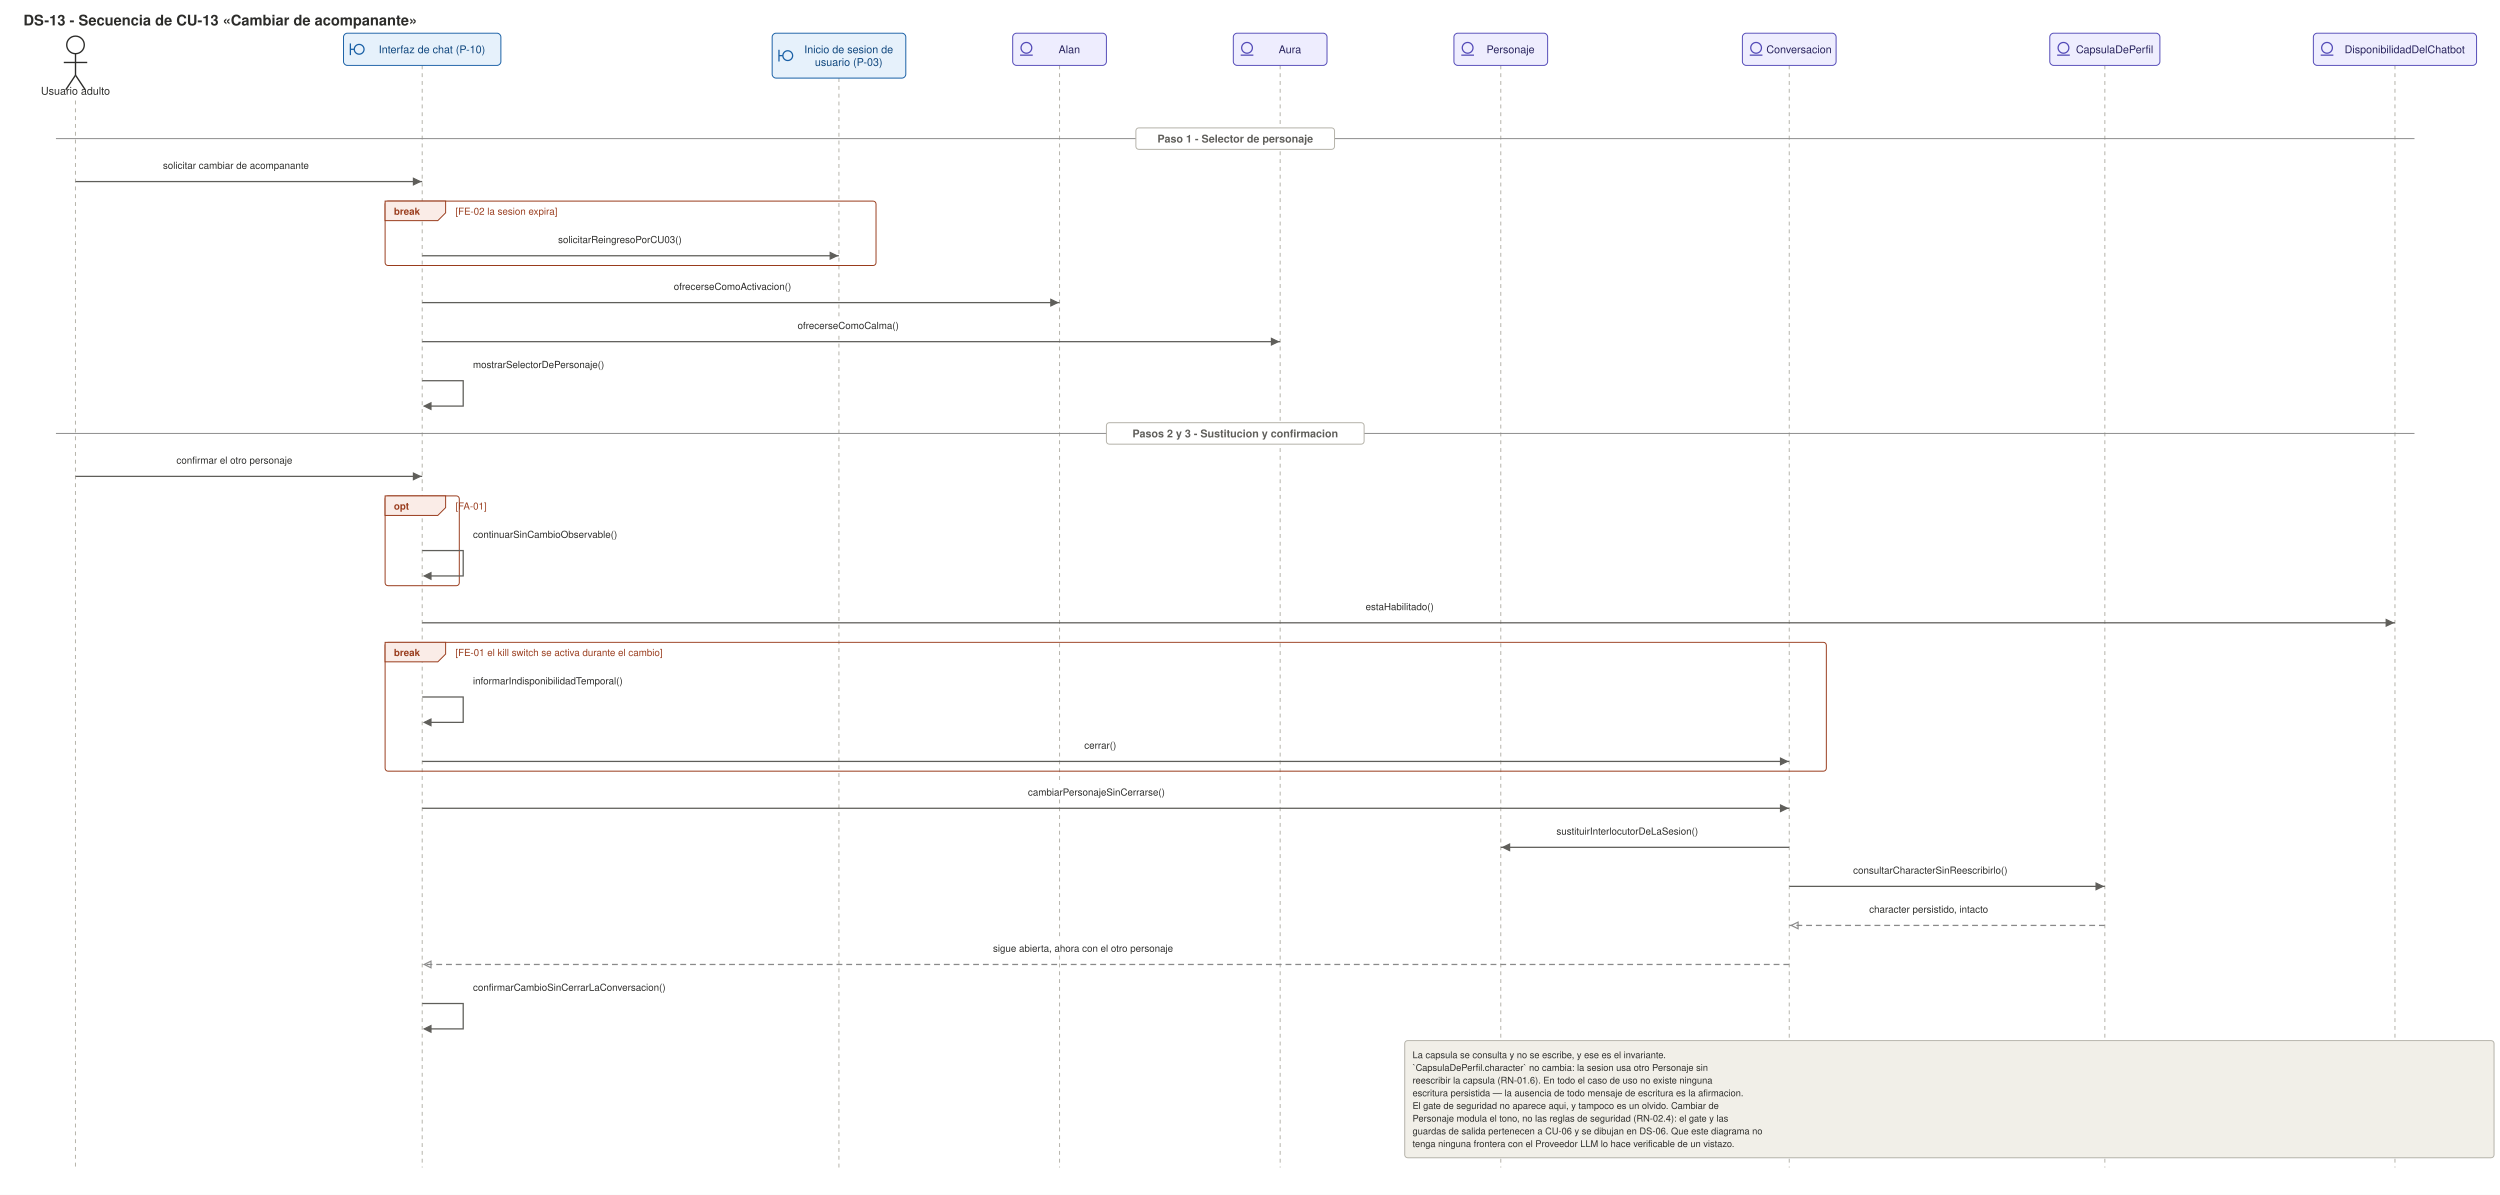
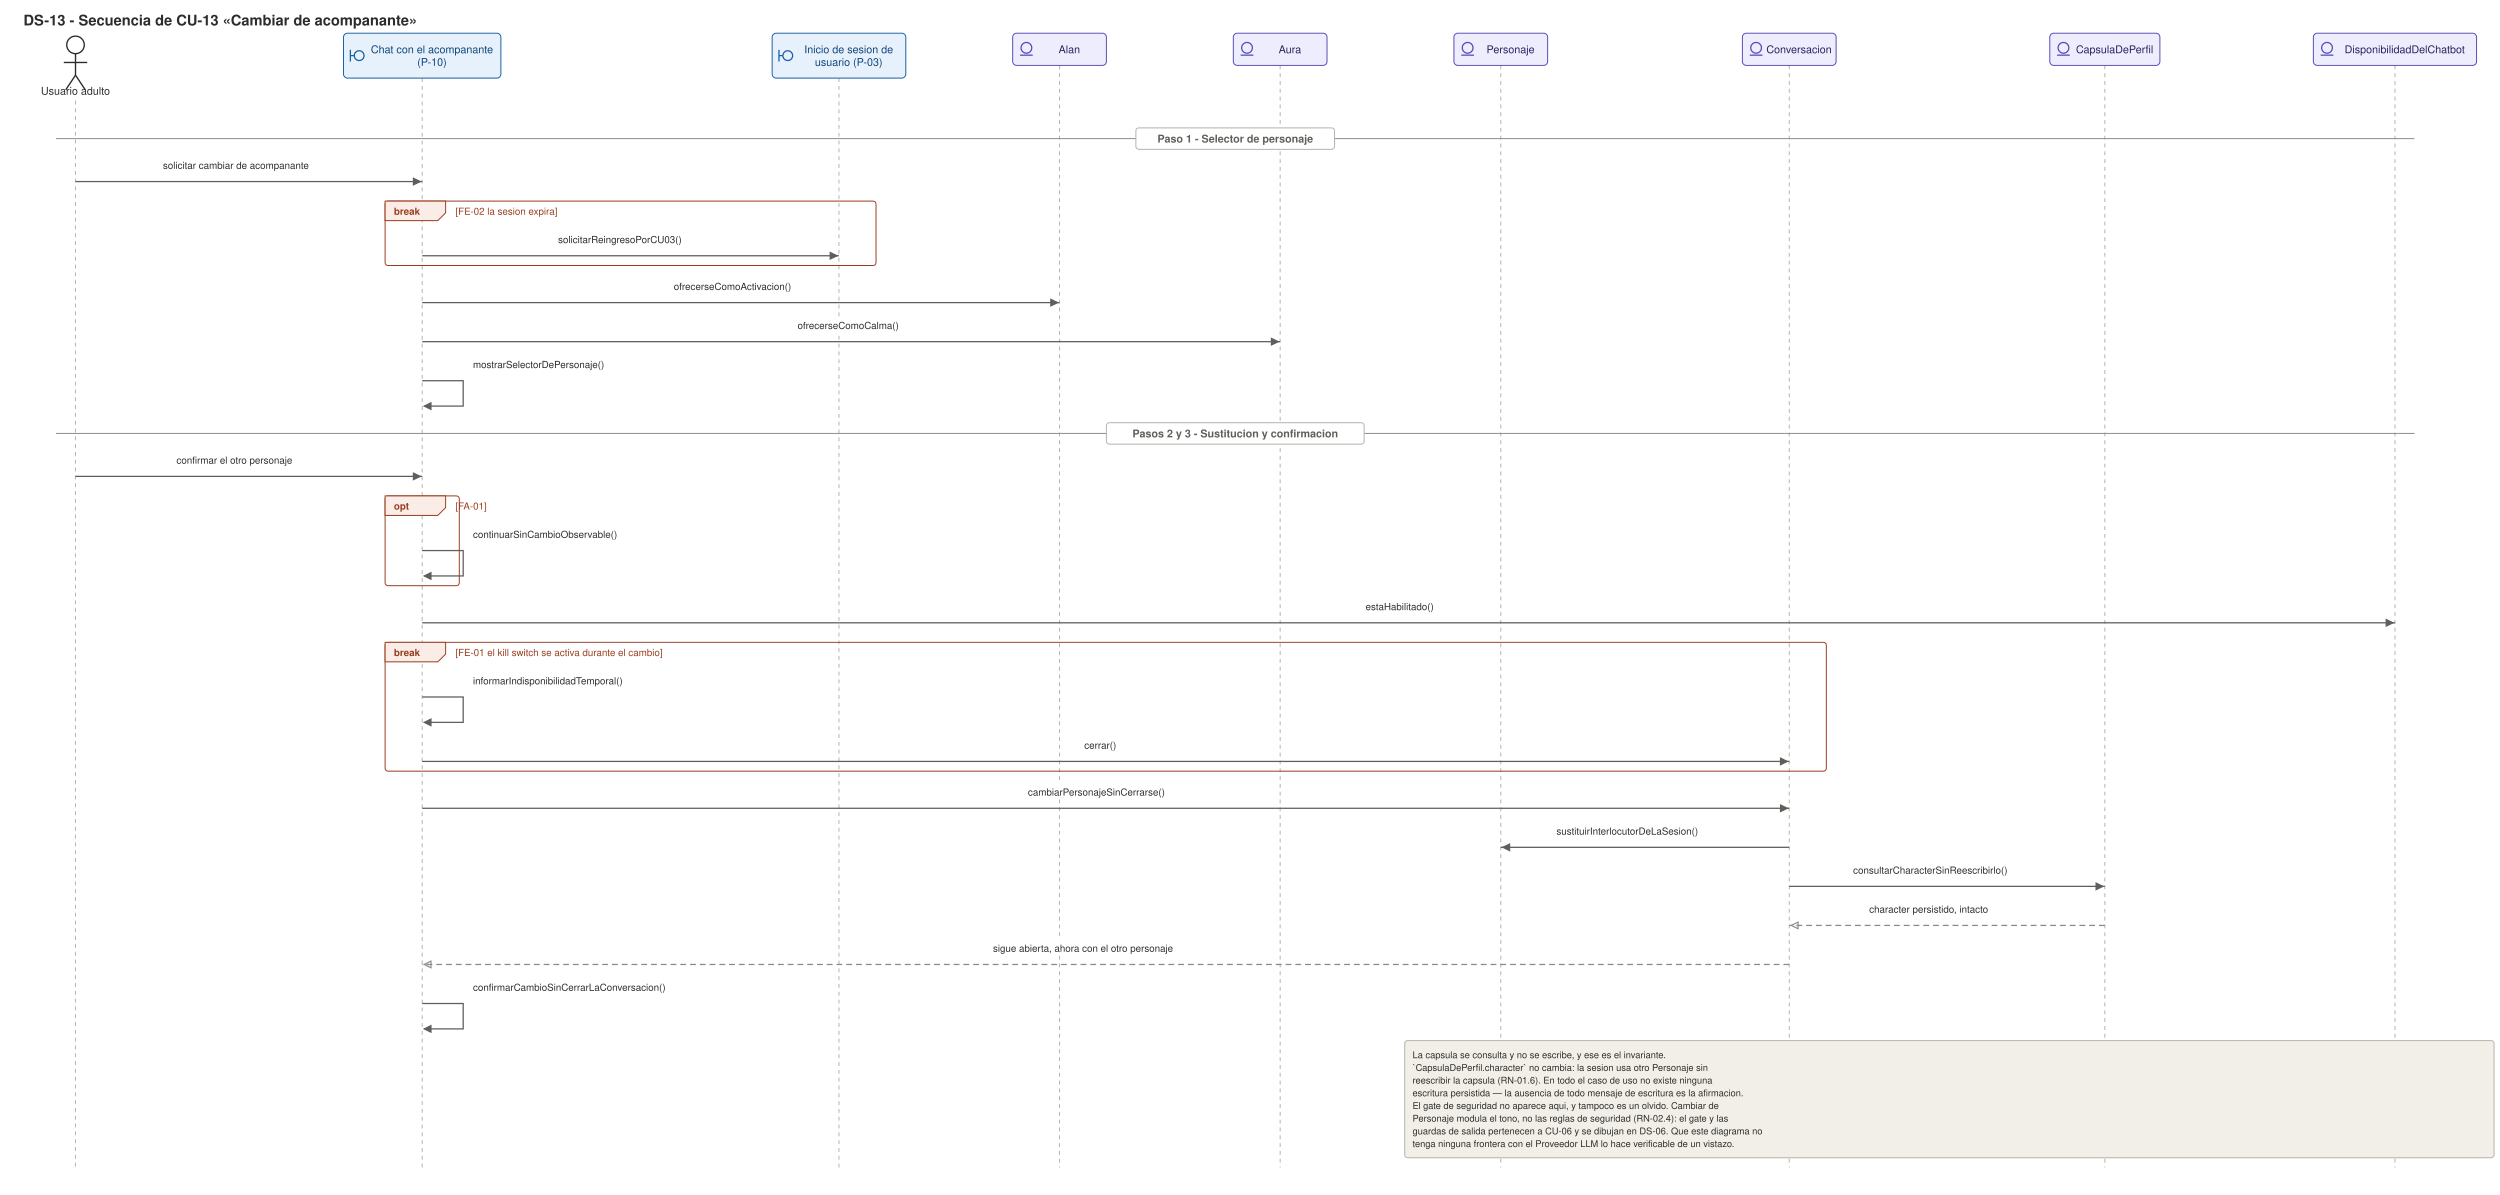
<svg xmlns="http://www.w3.org/2000/svg" viewBox="0 0 2561 1224" width="2561" height="1224" role="img" aria-labelledby="t d" font-family="Segoe UI, Helvetica, Arial, sans-serif">
  <rect x="0" y="0" width="2561" height="1224" fill="#FFFFFF" />
  <text x="24" y="26" font-size="15" font-weight="600" fill="#2C2C2A">DS-13 - Secuencia de CU-13 «Cambiar de acompanante»</text>
  <line x1="77.3" y1="103.0" x2="77.3" y2="1196.0" stroke="#B4B2A9" stroke-width="1" stroke-dasharray="4 4" />
-   <line x1="432.5" y1="67.0" x2="432.5" y2="1196.0" stroke="#B4B2A9" stroke-width="1" stroke-dasharray="4 4" />
+   <line x1="432.5" y1="80.0" x2="432.5" y2="1196.0" stroke="#B4B2A9" stroke-width="1" stroke-dasharray="4 4" />
  <line x1="859.4" y1="80.0" x2="859.4" y2="1196.0" stroke="#B4B2A9" stroke-width="1" stroke-dasharray="4 4" />
  <line x1="1085.4" y1="67.0" x2="1085.4" y2="1196.0" stroke="#B4B2A9" stroke-width="1" stroke-dasharray="4 4" />
  <line x1="1311.4" y1="67.0" x2="1311.4" y2="1196.0" stroke="#B4B2A9" stroke-width="1" stroke-dasharray="4 4" />
  <line x1="1537.4" y1="67.0" x2="1537.4" y2="1196.0" stroke="#B4B2A9" stroke-width="1" stroke-dasharray="4 4" />
  <line x1="1832.9" y1="67.0" x2="1832.9" y2="1196.0" stroke="#B4B2A9" stroke-width="1" stroke-dasharray="4 4" />
  <line x1="2156.2" y1="67.0" x2="2156.2" y2="1196.0" stroke="#B4B2A9" stroke-width="1" stroke-dasharray="4 4" />
  <line x1="2453.4" y1="67.0" x2="2453.4" y2="1196.0" stroke="#B4B2A9" stroke-width="1" stroke-dasharray="4 4" />
  <rect x="394.5" y="206.0" width="502.9" height="66.0" fill="none" stroke="#993C1D" stroke-width="1" rx="3" />
  <polygon points="394.5,206 456.5,206 456.5,218 448.5,226 394.5,226" fill="#FAECE7" stroke="#993C1D" stroke-width="1" />
  <text x="403.5" y="220" font-size="10" font-weight="600" fill="#993C1D">break</text>
  <text x="466.5" y="220" font-size="10" fill="#993C1D">[FE-02 la sesion expira]</text>
  <rect x="394.5" y="508.0" width="76.0" height="92.0" fill="none" stroke="#993C1D" stroke-width="1" rx="3" />
  <polygon points="394.5,508 456.5,508 456.5,520 448.5,528 394.5,528" fill="#FAECE7" stroke="#993C1D" stroke-width="1" />
  <text x="403.5" y="522" font-size="10" font-weight="600" fill="#993C1D">opt</text>
  <text x="466.5" y="522" font-size="10" fill="#993C1D">[FA-01]</text>
  <rect x="394.5" y="658.0" width="1476.4" height="132.0" fill="none" stroke="#993C1D" stroke-width="1" rx="3" />
  <polygon points="394.5,658 456.5,658 456.5,670 448.5,678 394.5,678" fill="#FAECE7" stroke="#993C1D" stroke-width="1" />
  <text x="403.5" y="672" font-size="10" font-weight="600" fill="#993C1D">break</text>
  <text x="466.5" y="672" font-size="10" fill="#993C1D">[FE-01 el kill switch se activa durante el cambio]</text>
  <line x1="57.3" y1="142.0" x2="2473.4" y2="142.0" stroke="#8a8a8a" stroke-width="1" />
  <rect x="1163.6" y="131.0" width="203.5" height="22" rx="3" fill="#FFFFFF" stroke="#B4B2A9" stroke-width="1" />
  <text x="1265.4" y="146.0" font-size="11" font-weight="600" text-anchor="middle" fill="#5F5E5A">Paso 1 - Selector de personaje</text>
  <line x1="57.3" y1="444.0" x2="2473.4" y2="444.0" stroke="#8a8a8a" stroke-width="1" />
  <rect x="1133.4" y="433.0" width="264.0" height="22" rx="3" fill="#FFFFFF" stroke="#B4B2A9" stroke-width="1" />
  <text x="1265.4" y="448.0" font-size="11" font-weight="600" text-anchor="middle" fill="#5F5E5A">Pasos 2 y 3 - Sustitucion y confirmacion</text>
  <line x1="77.3" y1="186.0" x2="432.5" y2="186.0" stroke="#5F5E5A" stroke-width="1.3" />
  <polygon points="430.5,186 423.5,182.6 423.5,189.4" fill="#5F5E5A" stroke="#5F5E5A" stroke-width="1.2" />
  <rect x="162.9" y="161.0" width="184.0" height="15.0" fill="#FFFFFF" />
  <text x="166.9" y="173.0" font-size="10" fill="#2C2C2A">solicitar cambiar de acompanante</text>
  <line x1="432.5" y1="262.0" x2="859.4" y2="262.0" stroke="#5F5E5A" stroke-width="1.3" />
  <polygon points="857.45,262 850.45,258.6 850.45,265.4" fill="#5F5E5A" stroke="#5F5E5A" stroke-width="1.2" />
  <rect x="567.7" y="237.0" width="156.5" height="15.0" fill="#FFFFFF" />
  <text x="571.7" y="249.0" font-size="10" fill="#2C2C2A">solicitarReingresoPorCU03()</text>
  <line x1="432.5" y1="310.0" x2="1085.4" y2="310.0" stroke="#5F5E5A" stroke-width="1.3" />
  <polygon points="1083.45,310 1076.45,306.6 1076.45,313.4" fill="#5F5E5A" stroke="#5F5E5A" stroke-width="1.2" />
  <rect x="686.2" y="285.0" width="145.5" height="15.0" fill="#FFFFFF" />
  <text x="690.2" y="297.0" font-size="10" fill="#2C2C2A">ofrecerseComoActivacion()</text>
  <line x1="432.5" y1="350.0" x2="1311.4" y2="350.0" stroke="#5F5E5A" stroke-width="1.3" />
  <polygon points="1309.45,350 1302.45,346.6 1302.45,353.4" fill="#5F5E5A" stroke="#5F5E5A" stroke-width="1.2" />
  <rect x="813.0" y="325.0" width="118.0" height="15.0" fill="#FFFFFF" />
  <text x="817.0" y="337.0" font-size="10" fill="#2C2C2A">ofrecerseComoCalma()</text>
  <polyline points="432.5,390.0 474.5,390.0 474.5,416.0 441.5,416.0" fill="none" stroke="#5F5E5A" stroke-width="1.3" />
  <polygon points="434.5,416 441.5,412.6 441.5,419.4" fill="#5F5E5A" stroke="#5F5E5A" stroke-width="1.2" />
  <rect x="480.5" y="365.0" width="162.0" height="15.0" fill="#FFFFFF" />
  <text x="484.5" y="377.0" font-size="10" fill="#2C2C2A">mostrarSelectorDePersonaje()</text>
  <line x1="77.3" y1="488.0" x2="432.5" y2="488.0" stroke="#5F5E5A" stroke-width="1.3" />
  <polygon points="430.5,488 423.5,484.6 423.5,491.4" fill="#5F5E5A" stroke="#5F5E5A" stroke-width="1.2" />
  <rect x="176.7" y="463.0" width="156.5" height="15.0" fill="#FFFFFF" />
  <text x="180.7" y="475.0" font-size="10" fill="#2C2C2A">confirmar el otro personaje</text>
  <polyline points="432.5,564.0 474.5,564.0 474.5,590.0 441.5,590.0" fill="none" stroke="#5F5E5A" stroke-width="1.3" />
  <polygon points="434.5,590 441.5,586.6 441.5,593.4" fill="#5F5E5A" stroke="#5F5E5A" stroke-width="1.2" />
  <rect x="480.5" y="539.0" width="173.0" height="15.0" fill="#FFFFFF" />
  <text x="484.5" y="551.0" font-size="10" fill="#2C2C2A">continuarSinCambioObservable()</text>
  <line x1="432.5" y1="638.0" x2="2453.4" y2="638.0" stroke="#5F5E5A" stroke-width="1.3" />
  <polygon points="2451.4,638 2444.4,634.6 2444.4,641.4" fill="#5F5E5A" stroke="#5F5E5A" stroke-width="1.2" />
  <rect x="1394.9" y="613.0" width="96.0" height="15.0" fill="#FFFFFF" />
  <text x="1398.9" y="625.0" font-size="10" fill="#2C2C2A">estaHabilitado()</text>
  <polyline points="432.5,714.0 474.5,714.0 474.5,740.0 441.5,740.0" fill="none" stroke="#5F5E5A" stroke-width="1.3" />
  <polygon points="434.5,740 441.5,736.6 441.5,743.4" fill="#5F5E5A" stroke="#5F5E5A" stroke-width="1.2" />
  <rect x="480.5" y="689.0" width="195.0" height="15.0" fill="#FFFFFF" />
  <text x="484.5" y="701.0" font-size="10" fill="#2C2C2A">informarIndisponibilidadTemporal()</text>
  <line x1="432.5" y1="780.0" x2="1832.9" y2="780.0" stroke="#5F5E5A" stroke-width="1.3" />
  <polygon points="1830.95,780 1823.95,776.6 1823.95,783.4" fill="#5F5E5A" stroke="#5F5E5A" stroke-width="1.2" />
  <rect x="1106.7" y="755.0" width="52.0" height="15.0" fill="#FFFFFF" />
  <text x="1110.7" y="767.0" font-size="10" fill="#2C2C2A">cerrar()</text>
  <line x1="432.5" y1="828.0" x2="1832.9" y2="828.0" stroke="#5F5E5A" stroke-width="1.3" />
  <polygon points="1830.95,828 1823.95,824.6 1823.95,831.4" fill="#5F5E5A" stroke="#5F5E5A" stroke-width="1.2" />
  <rect x="1049.0" y="803.0" width="167.5" height="15.0" fill="#FFFFFF" />
  <text x="1053.0" y="815.0" font-size="10" fill="#2C2C2A">cambiarPersonajeSinCerrarse()</text>
  <line x1="1832.9" y1="868.0" x2="1537.4" y2="868.0" stroke="#5F5E5A" stroke-width="1.3" />
  <polygon points="1539.45,868 1546.45,864.6 1546.45,871.4" fill="#5F5E5A" stroke="#5F5E5A" stroke-width="1.2" />
  <rect x="1590.4" y="843.0" width="189.5" height="15.0" fill="#FFFFFF" />
  <text x="1594.4" y="855.0" font-size="10" fill="#2C2C2A">sustituirInterlocutorDeLaSesion()</text>
  <line x1="1832.9" y1="908.0" x2="2156.2" y2="908.0" stroke="#5F5E5A" stroke-width="1.3" />
  <polygon points="2154.2,908 2147.2,904.6 2147.2,911.4" fill="#5F5E5A" stroke="#5F5E5A" stroke-width="1.2" />
  <rect x="1894.3" y="883.0" width="200.5" height="15.0" fill="#FFFFFF" />
  <text x="1898.3" y="895.0" font-size="10" fill="#2C2C2A">consultarCharacterSinReescribirlo()</text>
  <line x1="2156.2" y1="948.0" x2="1832.9" y2="948.0" stroke="#8a8a8a" stroke-width="1.3" stroke-dasharray="6 4" />
  <polygon points="1834.95,948 1841.95,944.6 1841.95,951.4" fill="none" stroke="#8a8a8a" stroke-width="1.2" />
  <rect x="1910.8" y="923.0" width="167.5" height="15.0" fill="#FFFFFF" />
  <text x="1914.8" y="935.0" font-size="10" fill="#2C2C2A">character persistido, intacto</text>
  <line x1="1832.9" y1="988.0" x2="432.5" y2="988.0" stroke="#8a8a8a" stroke-width="1.3" stroke-dasharray="6 4" />
  <polygon points="434.5,988 441.5,984.6 441.5,991.4" fill="none" stroke="#8a8a8a" stroke-width="1.2" />
  <rect x="1013.2" y="963.0" width="239.0" height="15.0" fill="#FFFFFF" />
  <text x="1017.2" y="975.0" font-size="10" fill="#2C2C2A">sigue abierta, ahora con el otro personaje</text>
  <polyline points="432.5,1028.0 474.5,1028.0 474.5,1054.0 441.5,1054.0" fill="none" stroke="#5F5E5A" stroke-width="1.3" />
  <polygon points="434.5,1054 441.5,1050.6 441.5,1057.4" fill="#5F5E5A" stroke="#5F5E5A" stroke-width="1.2" />
  <rect x="480.5" y="1003.0" width="228.0" height="15.0" fill="#FFFFFF" />
  <text x="484.5" y="1015.0" font-size="10" fill="#2C2C2A">confirmarCambioSinCerrarLaConversacion()</text>
  <rect x="1439.0" y="1066.0" width="1115.9" height="120.0" fill="#F1EFE8" stroke="#B4B2A9" stroke-width="1" rx="3" />
  <text x="1447.0" y="1084.0" font-size="9.5" fill="#2C2C2A">La capsula se consulta y no se escribe, y ese es el invariante.</text>
  <text x="1447.0" y="1097.0" font-size="9.5" fill="#2C2C2A">`CapsulaDePerfil.character` no cambia: la sesion usa otro Personaje sin</text>
  <text x="1447.0" y="1110.0" font-size="9.5" fill="#2C2C2A">reescribir la capsula (RN-01.6). En todo el caso de uso no existe ninguna</text>
  <text x="1447.0" y="1123.0" font-size="9.5" fill="#2C2C2A">escritura persistida — la ausencia de todo mensaje de escritura es la afirmacion.</text>
  <text x="1447.0" y="1136.0" font-size="9.5" fill="#2C2C2A">El gate de seguridad no aparece aqui, y tampoco es un olvido. Cambiar de</text>
  <text x="1447.0" y="1149.0" font-size="9.5" fill="#2C2C2A">Personaje modula el tono, no las reglas de seguridad (RN-02.4): el gate y las</text>
  <text x="1447.0" y="1162.0" font-size="9.5" fill="#2C2C2A">guardas de salida pertenecen a CU-06 y se dibujan en DS-06. Que este diagrama no</text>
  <text x="1447.0" y="1175.0" font-size="9.5" fill="#2C2C2A">tenga ninguna frontera con el Proveedor LLM lo hace verificable de un vistazo.</text>
  <g fill="none" stroke="#2C2C2A" stroke-width="1.4">
    <circle cx="77.35" cy="46" r="9" />
    <line x1="77.35" y1="55" x2="77.35" y2="77" />
    <line x1="65.35" y1="64" x2="89.35" y2="64" />
    <line x1="77.35" y1="77" x2="67.35" y2="92" />
    <line x1="77.35" y1="77" x2="87.35" y2="92" />
  </g>
  <text x="77.3" y="97.0" font-size="11" text-anchor="middle" fill="#2C2C2A">Usuario adulto</text>
-   <rect x="351.9" y="34.0" width="161.2" height="33.0" rx="4" fill="#E6F1FB" stroke="#185FA5" stroke-width="1" />
+   <rect x="351.9" y="34.0" width="161.2" height="46.0" rx="4" fill="#E6F1FB" stroke="#185FA5" stroke-width="1" />
  <g fill="none" stroke="#185FA5" stroke-width="1.3">
-     <line x1="358.925" y1="44.5" x2="358.925" y2="56.5" />
-     <line x1="358.925" y1="50.5" x2="362.925" y2="50.5" />
-     <circle cx="367.925" cy="50.5" r="5" />
+     <line x1="358.925" y1="51.0" x2="358.925" y2="63.0" />
+     <line x1="358.925" y1="57.0" x2="362.925" y2="57.0" />
+     <circle cx="367.925" cy="57.0" r="5" />
  </g>
-   <text x="442.5" y="54.5" font-size="11" text-anchor="middle" fill="#0C447C">Interfaz de chat (P-10)</text>
+   <text x="442.5" y="54.5" font-size="11" text-anchor="middle" fill="#0C447C">Chat con el acompanante</text>
+   <text x="442.5" y="67.5" font-size="11" text-anchor="middle" fill="#0C447C">(P-10)</text>
  <rect x="791.0" y="34.0" width="136.9" height="46.0" rx="4" fill="#E6F1FB" stroke="#185FA5" stroke-width="1" />
  <g fill="none" stroke="#185FA5" stroke-width="1.3">
    <line x1="797.975" y1="51.0" x2="797.975" y2="63.0" />
    <line x1="797.975" y1="57.0" x2="801.975" y2="57.0" />
    <circle cx="806.975" cy="57.0" r="5" />
  </g>
  <text x="869.4" y="54.5" font-size="11" text-anchor="middle" fill="#0C447C">Inicio de sesion de</text>
  <text x="869.4" y="67.5" font-size="11" text-anchor="middle" fill="#0C447C">usuario (P-03)</text>
  <rect x="1037.4" y="34.0" width="96.0" height="33.0" rx="4" fill="#EEEDFE" stroke="#534AB7" stroke-width="1" />
  <g fill="none" stroke="#534AB7" stroke-width="1.3">
    <circle cx="1051.45" cy="49.0" r="5.5" />
    <line x1="1044.95" y1="56.5" x2="1057.95" y2="56.5" />
  </g>
  <text x="1095.4" y="54.5" font-size="11" text-anchor="middle" fill="#26215C">Alan</text>
  <rect x="1263.4" y="34.0" width="96.0" height="33.0" rx="4" fill="#EEEDFE" stroke="#534AB7" stroke-width="1" />
  <g fill="none" stroke="#534AB7" stroke-width="1.3">
    <circle cx="1277.45" cy="49.0" r="5.5" />
    <line x1="1270.95" y1="56.5" x2="1283.95" y2="56.5" />
  </g>
  <text x="1321.4" y="54.5" font-size="11" text-anchor="middle" fill="#26215C">Aura</text>
  <rect x="1489.4" y="34.0" width="96.0" height="33.0" rx="4" fill="#EEEDFE" stroke="#534AB7" stroke-width="1" />
  <g fill="none" stroke="#534AB7" stroke-width="1.3">
    <circle cx="1503.45" cy="49.0" r="5.5" />
    <line x1="1496.95" y1="56.5" x2="1509.95" y2="56.5" />
  </g>
  <text x="1547.4" y="54.5" font-size="11" text-anchor="middle" fill="#26215C">Personaje</text>
  <rect x="1784.9" y="34.0" width="96.0" height="33.0" rx="4" fill="#EEEDFE" stroke="#534AB7" stroke-width="1" />
  <g fill="none" stroke="#534AB7" stroke-width="1.3">
    <circle cx="1798.95" cy="49.0" r="5.5" />
    <line x1="1792.45" y1="56.5" x2="1805.45" y2="56.5" />
  </g>
  <text x="1842.9" y="54.5" font-size="11" text-anchor="middle" fill="#26215C">Conversacion</text>
  <rect x="2099.8" y="34.0" width="112.8" height="33.0" rx="4" fill="#EEEDFE" stroke="#534AB7" stroke-width="1" />
  <g fill="none" stroke="#534AB7" stroke-width="1.3">
    <circle cx="2113.825" cy="49.0" r="5.5" />
    <line x1="2107.325" y1="56.5" x2="2120.325" y2="56.5" />
  </g>
  <text x="2166.2" y="54.5" font-size="11" text-anchor="middle" fill="#26215C">CapsulaDePerfil</text>
  <rect x="2369.8" y="34.0" width="167.2" height="33.0" rx="4" fill="#EEEDFE" stroke="#534AB7" stroke-width="1" />
  <g fill="none" stroke="#534AB7" stroke-width="1.3">
    <circle cx="2383.8" cy="49.0" r="5.5" />
    <line x1="2377.3" y1="56.5" x2="2390.3" y2="56.5" />
  </g>
  <text x="2463.4" y="54.5" font-size="11" text-anchor="middle" fill="#26215C">DisponibilidadDelChatbot</text>
</svg>
